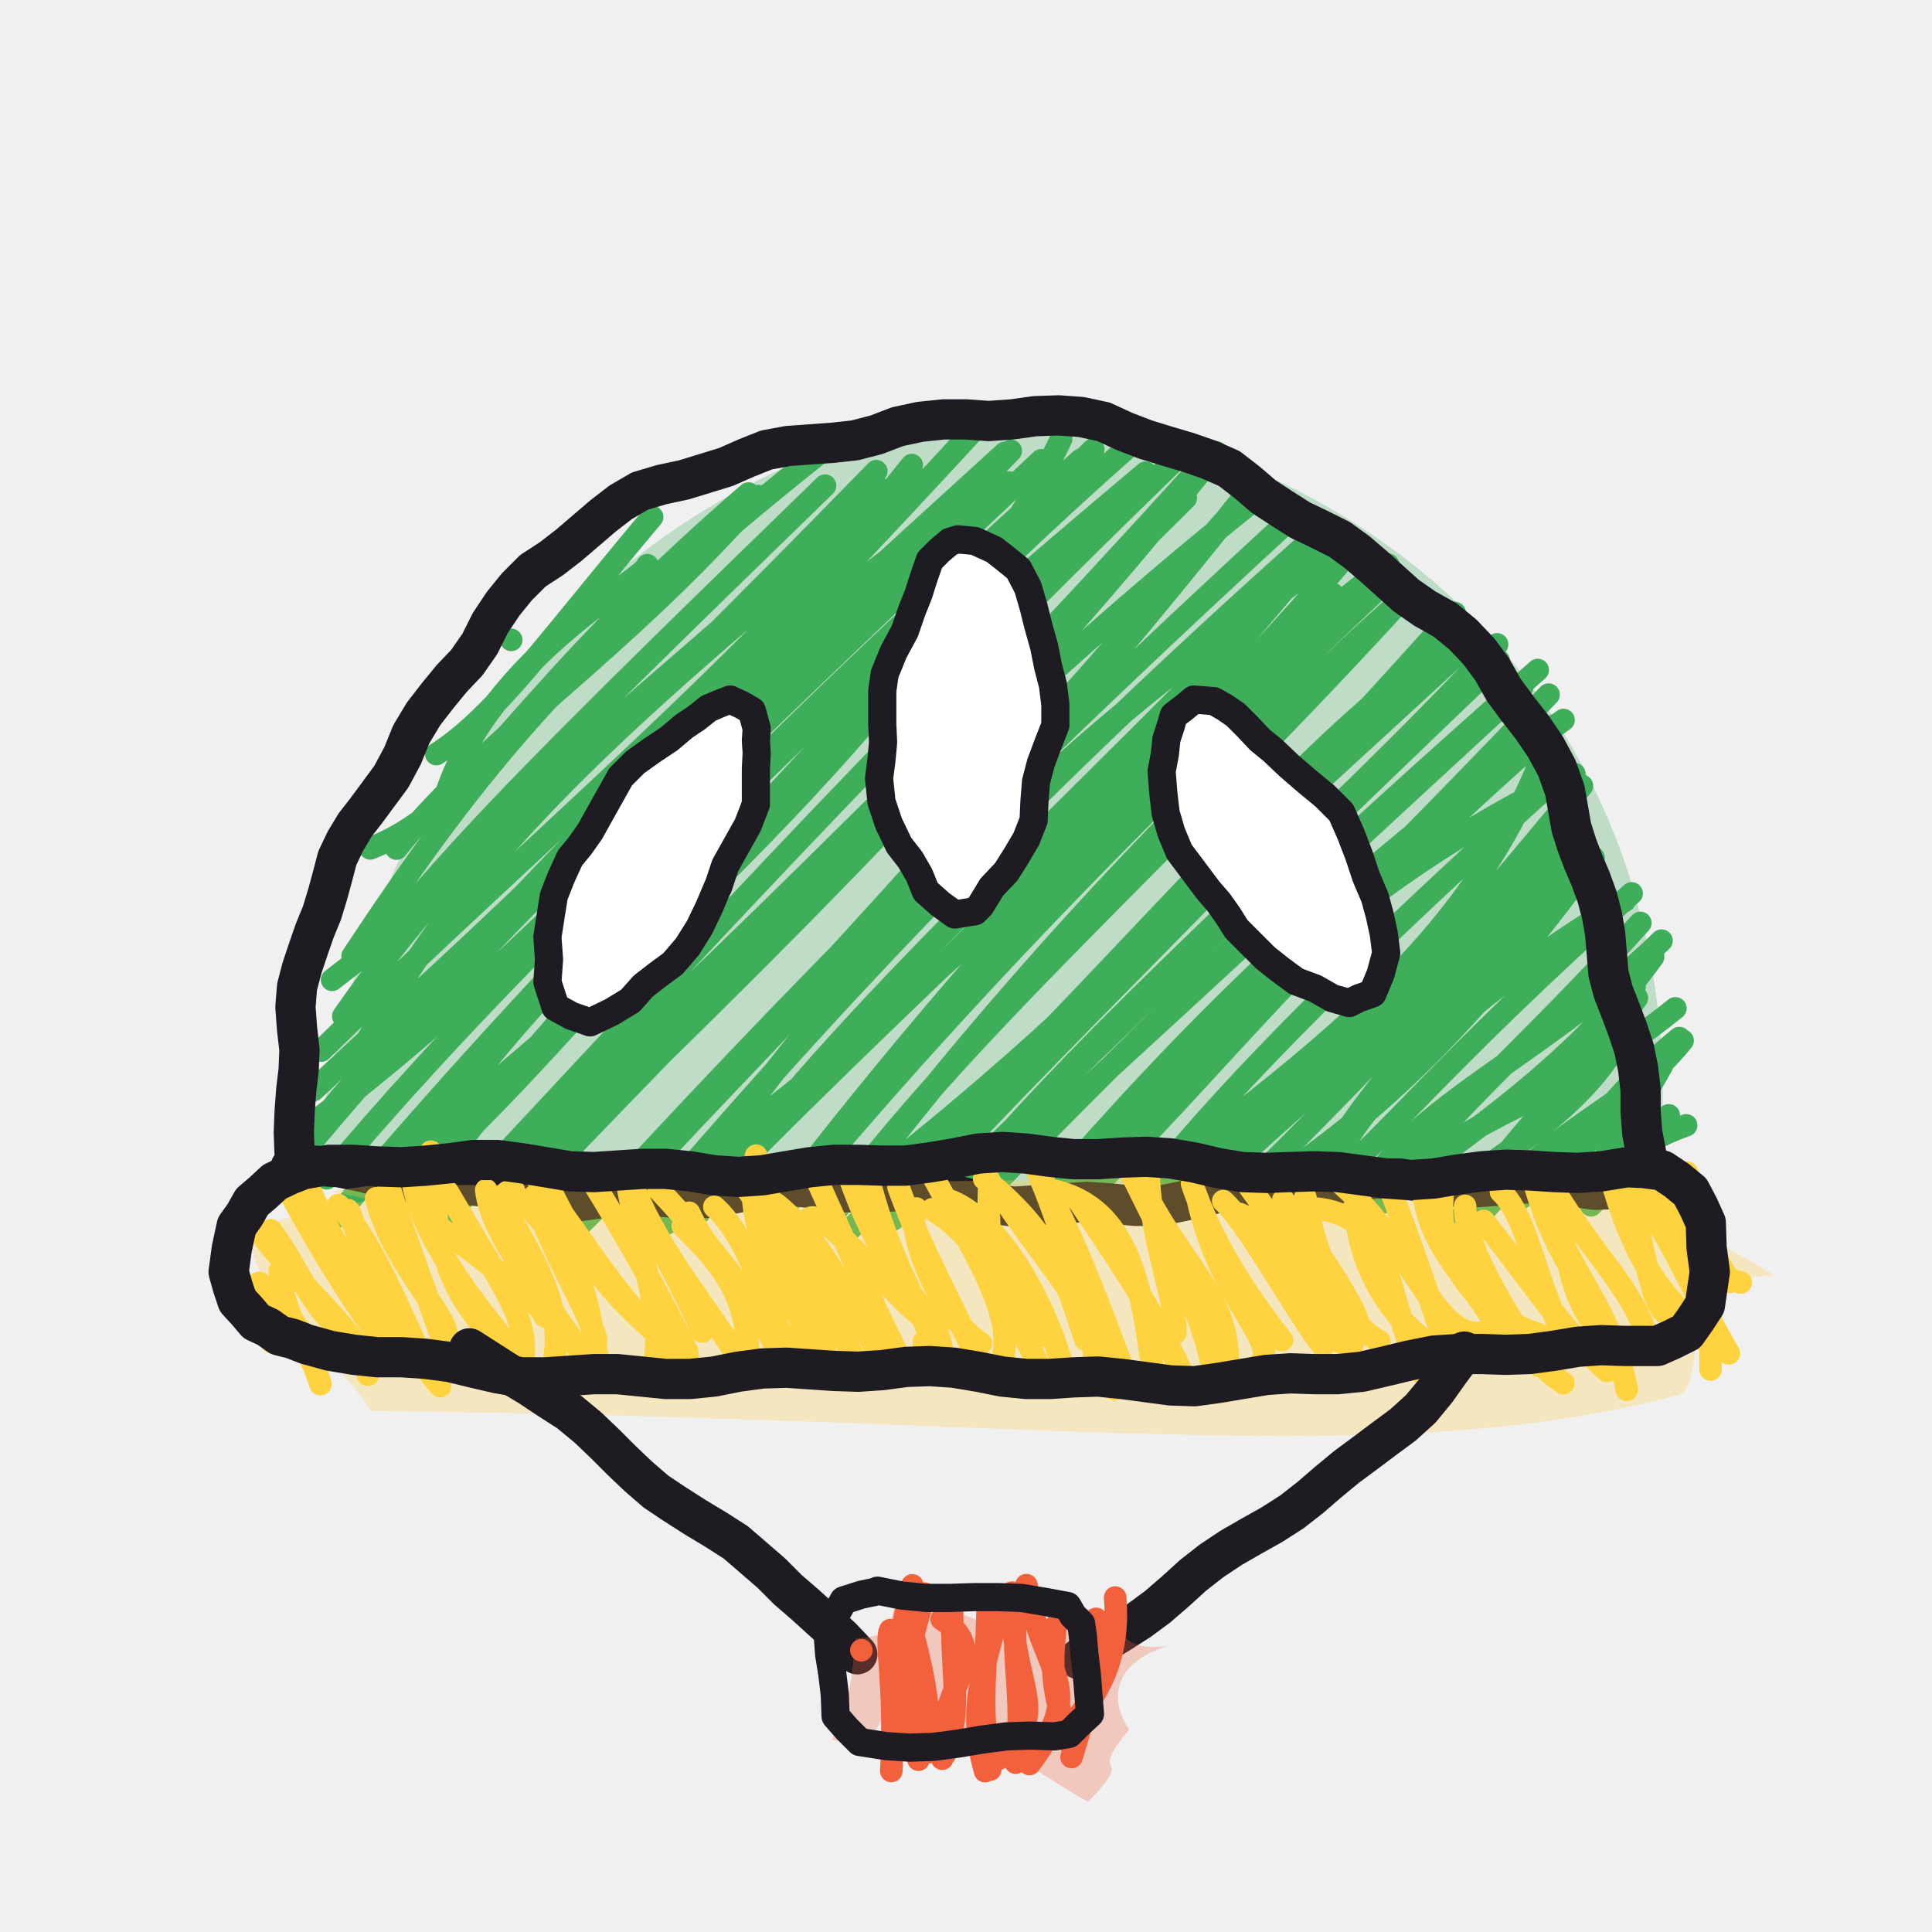
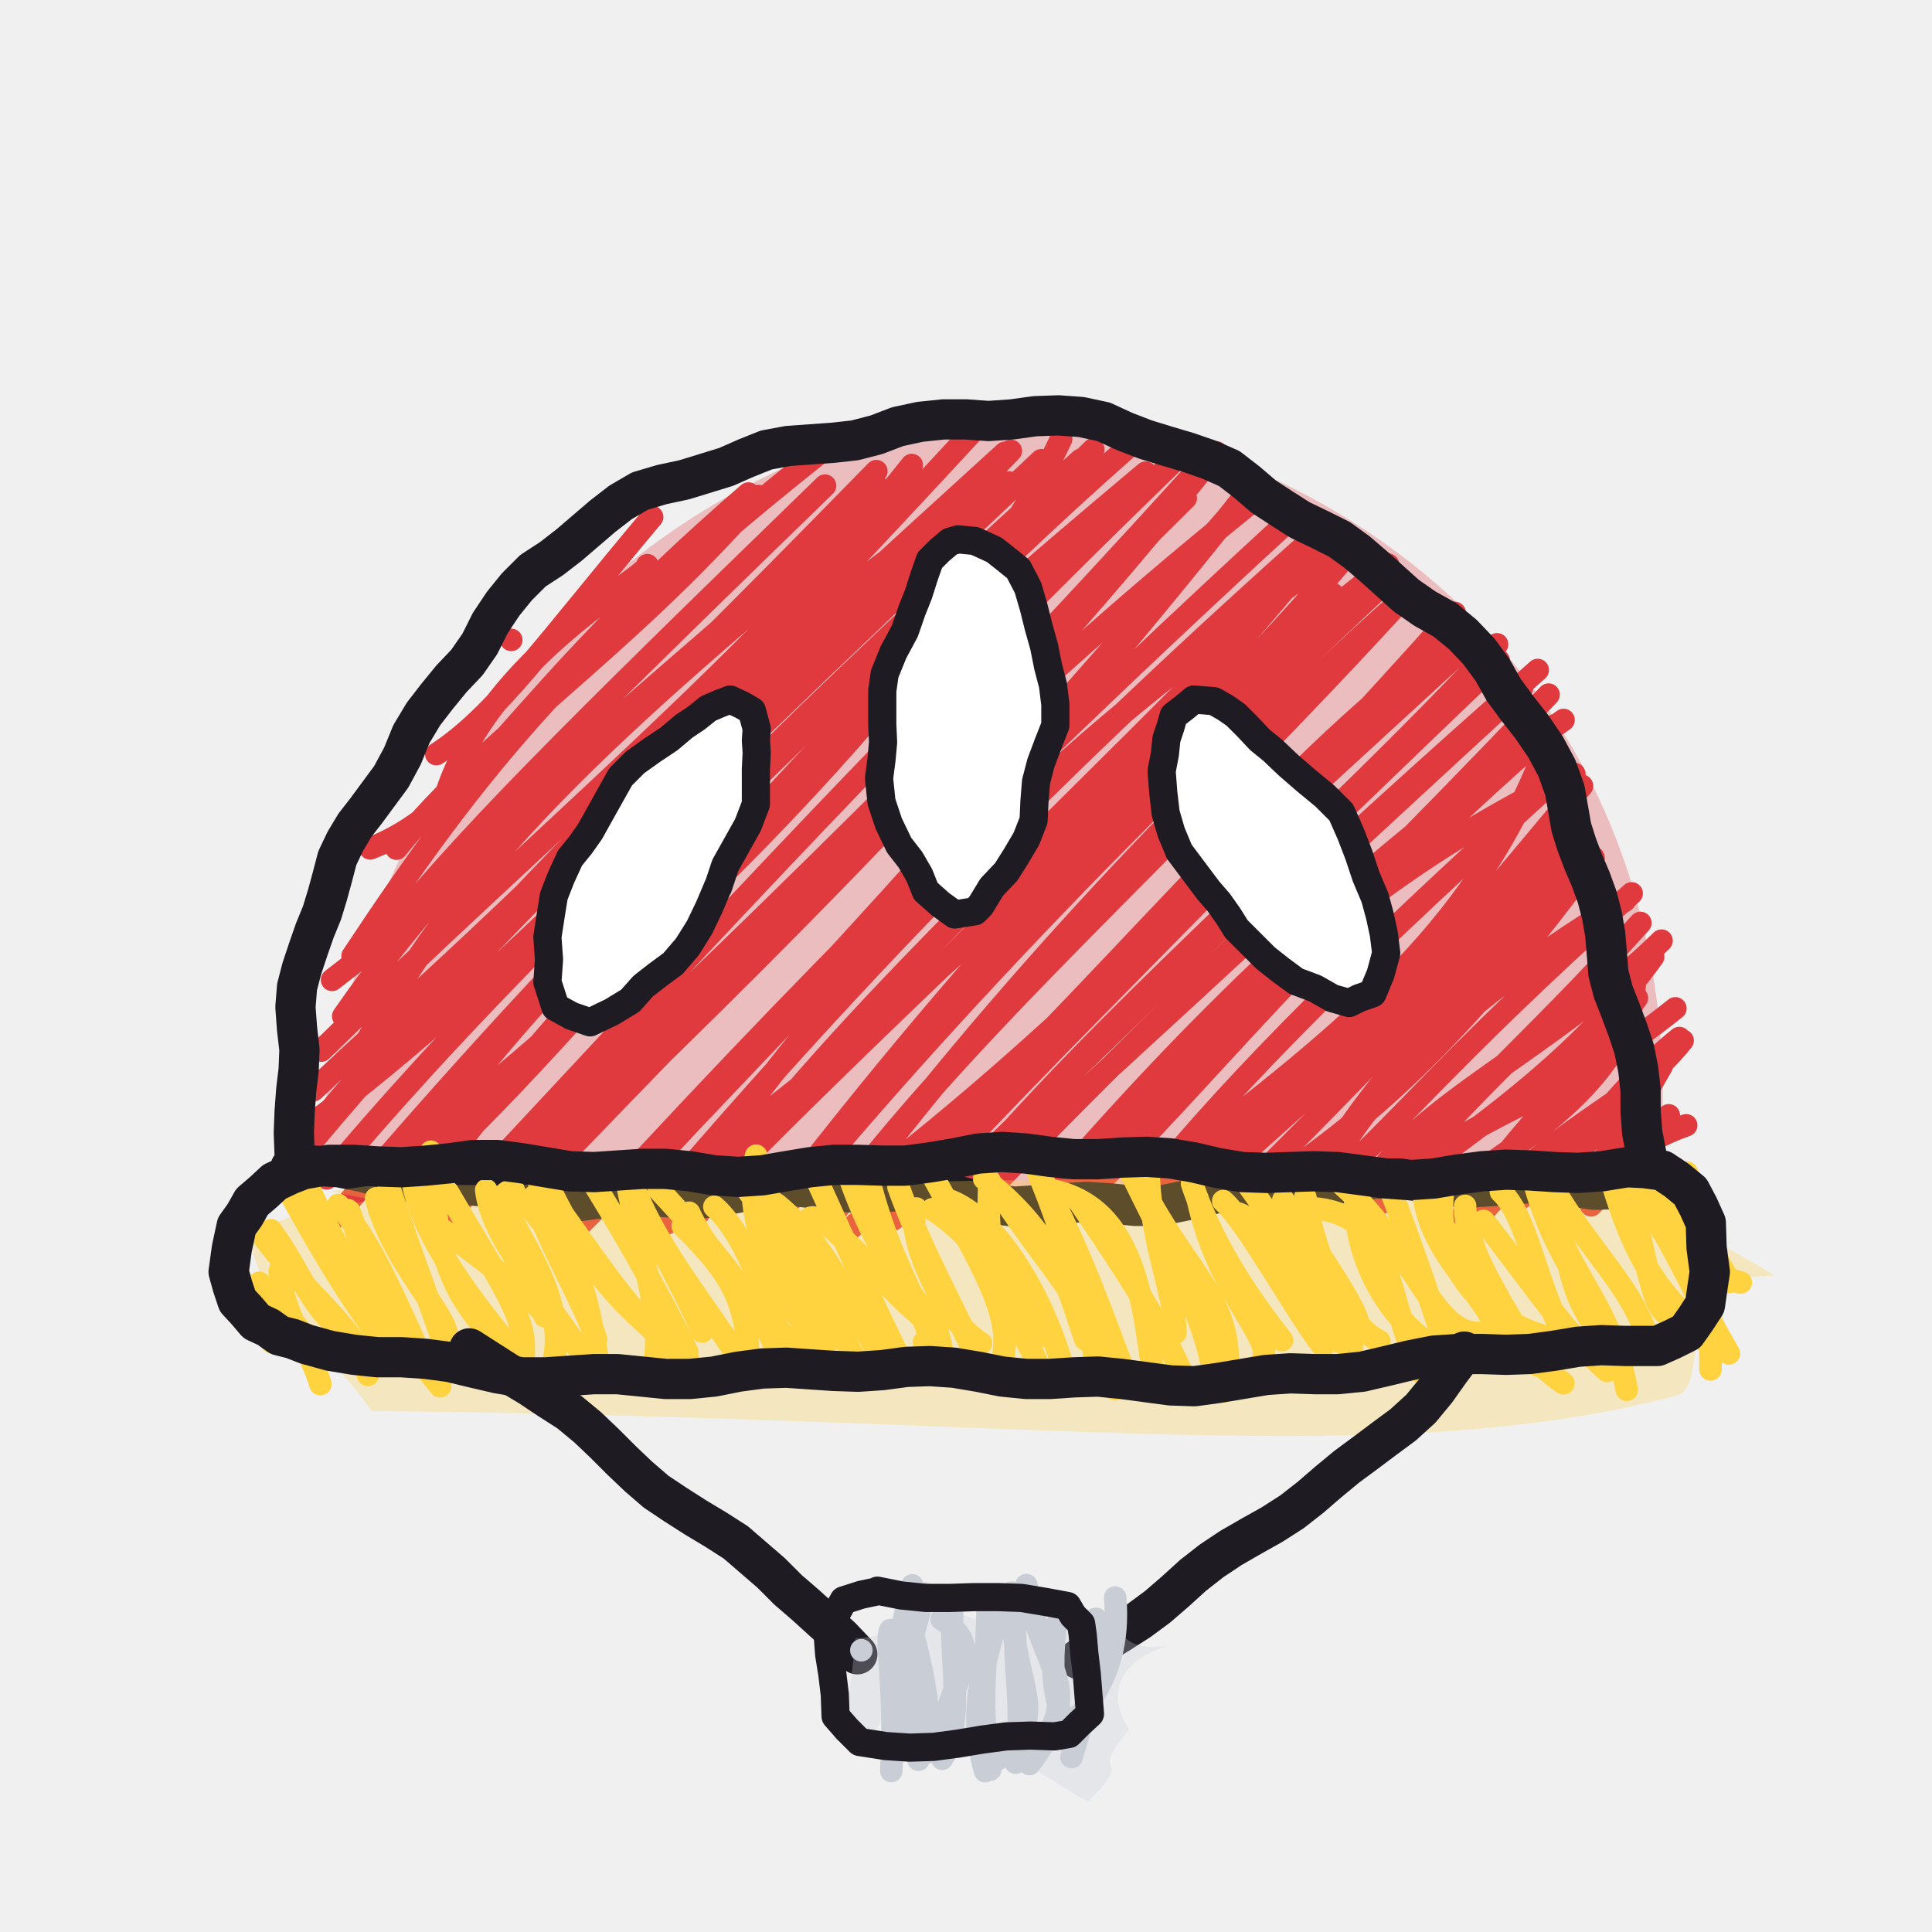
<svg xmlns="http://www.w3.org/2000/svg" viewBox="0 0 240 240" width="240" height="240">
  <g transform="translate(3 2)">
-     <path d="M36 146 C40.65 90.35, 77.66 53.87, 120.9 48.63 C168.78 52.35, 206.69 87.71, 203.36 140.75 C141.22 152.6, 71.16 148.5, 34.55 141.54" fill="#3FAE5A" opacity="0.28" />
-     <path d="M60.51 77.49 C60.51 77.49, 60.51 77.49, 60.51 77.49 M60.51 77.49 C60.51 77.49, 60.51 77.49, 60.51 77.49 M52.44 96.55 C58.13 79.41, 77.71 69.52, 77.42 68.21 M51.2 91.68 C58.53 86.99, 64.98 77.74, 78.01 62.22 M42.99 103.39 C56.16 98.24, 60.21 85, 89.98 59.31 M46.25 103.42 C57.43 89.45, 74.36 78.87, 91.17 59.62 M40.8 116.76 C56.38 93.2, 68.54 78.14, 100.53 52.92 M43.66 115.91 C54.41 102.38, 67.1 89.77, 99.49 58.33 M39.64 124.24 C58.8 96.52, 78.8 84.59, 105.98 58.46 M38.25 119.72 C55.52 106.48, 69.96 93.27, 105.86 56.53 M41.13 129.97 C54.07 105.56, 70.23 90.27, 108.9 58.5 M36.91 128.51 C61.98 103.84, 92.5 78.35, 110.26 55.77 M35.81 137.53 C59.96 119.37, 81.41 96.15, 122.57 54.01 M35.92 133.44 C52.62 117.74, 68.9 104.6, 118.2 51.21 M33.91 140.75 C65.42 103.05, 101.28 68.43, 122.34 57.94 M35.83 139.74 C60.69 109.94, 92.07 81.34, 121.83 54.26 M37.59 144.37 C51.93 127.24, 71.56 106.65, 126.36 55.17 M38.72 149.18 C73.93 107.51, 109.24 74.99, 131.27 55.11 M43.17 144.88 C84.84 112.29, 116.98 77.73, 128.82 52.52 M44.18 148.38 C59.68 122.91, 79.76 106.04, 132.81 53.83 M50.46 142.91 C72.06 122.91, 94.93 90.78, 137.36 53.34 M50.03 145.4 C63.69 127.11, 79.96 106.51, 139.32 56.72 M50.36 148.34 C70.28 134.57, 94.84 108.9, 144.3 59.87 M52.88 148.66 C80.14 119.74, 104.34 92.57, 143.19 54.95 M62.54 145.05 C84.1 124.22, 118.53 91.31, 148.1 54.2 M58.01 146.37 C84.25 120.57, 107.97 98.14, 146.03 56.1 M68.43 150.77 C100.13 119.43, 127.64 86.9, 150.81 60.8 M63.7 144.94 C93.48 114.06, 119.74 86.73, 152.28 60.54 M73.74 147.3 C87.51 131.49, 114.41 106.58, 152.58 58.39 M71.94 147.46 C101.76 114.99, 129.03 88.49, 157.49 62.31 M79.8 149.99 C95.39 125.78, 122.12 93.91, 163.7 66.36 M77.59 149 C104.1 117.85, 128.96 92.6, 161.33 63.78 M78.95 147.57 C103.6 129.6, 121.95 112.37, 161.37 65.55 M83.84 148.68 C102.27 123.02, 129.27 99.97, 161.32 66.26 M83.44 142.83 C115.01 120.08, 141.29 91.71, 162.56 71.79 M86.62 144.92 C114.02 116.92, 143.49 91.65, 164.32 66.94 M92.04 150.03 C118.63 115.13, 146.12 85.99, 169.43 68.14 M94.83 147.56 C122.39 114.33, 151.17 87.14, 168.84 70.57 M99.72 149.17 C117.27 125.45, 141.15 105.11, 169.96 73.75 M100.36 149.08 C121.78 120.58, 145.72 95.19, 171.55 72.16 M102.66 150.65 C136.39 119.07, 157.7 90.79, 178.7 76.83 M103.15 146.31 C130.44 125.48, 153.06 101.6, 177.71 74.14 M107.95 149.5 C128.02 127.36, 151.54 105.38, 176.58 77.95 M109.91 145.31 C127.09 125.44, 145.97 108.76, 180.41 77.1 M119.41 142.03 C138.62 120.16, 160.96 101.62, 182.97 78.04 M116.12 144.62 C134.53 127.1, 160.36 101.82, 183.17 80.05 M118.45 147.31 C141.22 123.76, 159.76 106.15, 188.02 81.23 M119.06 144.96 C142.18 124.21, 161.04 106.38, 186.08 83.4 M126.7 147 C146.95 123.37, 166.61 104.96, 191.23 87.44 M128.62 146.88 C140.43 132.41, 156.06 119.27, 189.37 84.29 M129.29 145.17 C143.47 133.26, 156.49 111.73, 192.56 94.13 M132.33 146.06 C146.33 132.7, 160 114.38, 190.21 88.07 M137.48 146.6 C161.66 128.44, 178.74 115.34, 187.93 93.56 M139.8 145.36 C150.87 131.73, 166.34 116.32, 191.29 93.83 M140.73 149.42 C161.66 132.9, 182.34 113.65, 189.82 102.63 M142.95 145.32 C165.38 130.98, 180.54 110.88, 193.52 95.63 M150.11 142.53 C161.95 131.84, 175.37 120.2, 192.59 103.92 M150.76 146.62 C166.34 131.52, 180.85 115.37, 193.53 103.02 M160 146.27 C164.71 134.38, 180.21 120.23, 192.34 105.02 M154.44 145.35 C168.28 136.23, 179.97 124.98, 194.96 104.55 M162.69 142.67 C163.59 140.09, 171.13 126.61, 198.83 109.9 M162.09 145.1 C169.39 139.14, 176.35 129.9, 199.69 108.98 M167.69 144.91 C172.32 135.83, 190.09 127.91, 203.4 114.85 M168.67 147.42 C176.2 136.62, 186.58 128.45, 200.77 112.65 M168.32 146.76 C181.17 135.17, 189.68 135.68, 205.12 123.26 M171.5 144.73 C182.31 136.99, 194.04 128.45, 202.36 116.86 M180.2 144.01 C183.58 141.19, 199.77 132.12, 200.06 120.26 M178.6 149.13 C183.67 140.45, 193.94 130.86, 200.34 121.98 M179.06 151.15 C190.19 137.2, 199.02 136.03, 206.02 127.26 M185.8 146.94 C191.95 142.98, 196.8 134.05, 205.61 126.95 M187.27 146.01 C193.55 139.89, 193.67 141.94, 201.67 130.73 M189.89 146.74 C195.86 144.74, 199.38 137.35, 203.44 130.39 M193.24 144.98 C197.37 143.41, 200.11 140.01, 206.46 137.79 M194.65 147.73 C197.95 144.26, 198.68 143.64, 204.3 136.55 M201.6 145.79 C201.2 146.95, 203.41 145.73, 205.08 143.13 M200.23 146.88 C201.39 146.31, 201.93 145.39, 204.29 143.15" fill="none" stroke="#3FAE5A" stroke-width="2.8" stroke-linecap="round" stroke-linejoin="round" />
+     <path d="M36 146 C40.65 90.35, 77.66 53.87, 120.9 48.63 C168.78 52.35, 206.69 87.71, 203.36 140.75 C141.22 152.6, 71.16 148.5, 34.55 141.54" fill="#E0393E" opacity="0.28" />
+     <path d="M60.51 77.49 C60.51 77.49, 60.51 77.49, 60.51 77.49 M60.51 77.49 C60.51 77.49, 60.51 77.49, 60.51 77.49 M52.44 96.55 C58.13 79.41, 77.71 69.52, 77.42 68.21 M51.2 91.68 C58.53 86.99, 64.98 77.74, 78.01 62.22 M42.99 103.39 C56.16 98.24, 60.21 85, 89.98 59.31 M46.25 103.42 C57.43 89.45, 74.36 78.87, 91.17 59.62 M40.8 116.76 C56.38 93.2, 68.54 78.14, 100.53 52.92 M43.66 115.91 C54.41 102.38, 67.1 89.77, 99.49 58.33 M39.64 124.24 C58.8 96.52, 78.8 84.59, 105.98 58.46 M38.25 119.72 C55.52 106.48, 69.96 93.27, 105.86 56.53 M41.13 129.97 C54.07 105.56, 70.23 90.27, 108.9 58.5 M36.91 128.51 C61.98 103.84, 92.5 78.35, 110.26 55.77 M35.81 137.53 C59.96 119.37, 81.41 96.15, 122.57 54.01 M35.92 133.44 C52.62 117.74, 68.9 104.6, 118.2 51.21 M33.91 140.75 C65.42 103.05, 101.28 68.43, 122.34 57.94 M35.83 139.74 C60.69 109.94, 92.07 81.34, 121.83 54.26 M37.59 144.37 C51.93 127.24, 71.56 106.65, 126.36 55.17 M38.72 149.18 C73.93 107.51, 109.24 74.99, 131.27 55.11 M43.17 144.88 C84.84 112.29, 116.98 77.73, 128.82 52.52 M44.18 148.38 C59.68 122.91, 79.76 106.04, 132.81 53.83 M50.46 142.91 C72.06 122.91, 94.93 90.78, 137.36 53.34 M50.03 145.4 C63.69 127.11, 79.96 106.51, 139.32 56.72 M50.36 148.34 C70.28 134.57, 94.84 108.9, 144.3 59.87 M52.88 148.66 C80.14 119.74, 104.34 92.57, 143.19 54.95 M62.54 145.05 C84.1 124.22, 118.53 91.31, 148.1 54.2 M58.01 146.37 C84.25 120.57, 107.97 98.14, 146.03 56.1 M68.43 150.77 C100.13 119.43, 127.64 86.9, 150.81 60.8 M63.7 144.94 C93.48 114.06, 119.74 86.73, 152.28 60.54 M73.74 147.3 C87.51 131.49, 114.41 106.58, 152.58 58.39 M71.94 147.46 C101.76 114.99, 129.03 88.49, 157.49 62.31 M79.8 149.99 C95.39 125.78, 122.12 93.91, 163.7 66.36 M77.59 149 C104.1 117.85, 128.96 92.6, 161.33 63.78 M78.95 147.57 C103.6 129.6, 121.95 112.37, 161.37 65.55 M83.84 148.68 C102.27 123.02, 129.27 99.97, 161.32 66.26 M83.44 142.83 C115.01 120.08, 141.29 91.71, 162.56 71.79 M86.62 144.92 C114.02 116.92, 143.49 91.65, 164.32 66.94 M92.04 150.03 C118.63 115.13, 146.12 85.99, 169.43 68.14 M94.83 147.56 C122.39 114.33, 151.17 87.14, 168.84 70.57 M99.72 149.17 C117.27 125.45, 141.15 105.11, 169.96 73.75 M100.36 149.08 C121.78 120.58, 145.72 95.19, 171.55 72.16 M102.66 150.65 C136.39 119.07, 157.7 90.79, 178.7 76.83 M103.15 146.31 C130.44 125.48, 153.06 101.6, 177.71 74.14 M107.95 149.5 C128.02 127.36, 151.54 105.38, 176.58 77.95 M109.91 145.31 C127.09 125.44, 145.97 108.76, 180.41 77.1 M119.41 142.03 C138.62 120.16, 160.96 101.62, 182.97 78.04 M116.12 144.62 C134.53 127.1, 160.36 101.82, 183.17 80.05 M118.45 147.31 C141.22 123.76, 159.76 106.15, 188.02 81.23 M119.06 144.96 C142.18 124.21, 161.04 106.38, 186.08 83.4 M126.7 147 C146.95 123.37, 166.61 104.96, 191.23 87.44 M128.62 146.88 C140.43 132.41, 156.06 119.27, 189.37 84.29 M129.29 145.17 C143.47 133.26, 156.49 111.73, 192.56 94.13 M132.33 146.06 C146.33 132.7, 160 114.38, 190.21 88.07 M137.48 146.6 C161.66 128.44, 178.74 115.34, 187.93 93.56 M139.8 145.36 C150.87 131.73, 166.34 116.32, 191.29 93.83 M140.73 149.42 C161.66 132.9, 182.34 113.65, 189.82 102.63 M142.95 145.32 C165.38 130.98, 180.54 110.88, 193.52 95.63 M150.11 142.53 C161.95 131.84, 175.37 120.2, 192.59 103.92 M150.76 146.62 C166.34 131.52, 180.85 115.37, 193.53 103.02 M160 146.27 C164.71 134.38, 180.21 120.23, 192.34 105.02 M154.44 145.35 C168.28 136.23, 179.97 124.98, 194.96 104.55 M162.69 142.67 C163.59 140.09, 171.13 126.61, 198.83 109.9 M162.09 145.1 C169.39 139.14, 176.35 129.9, 199.69 108.98 M167.69 144.91 C172.32 135.83, 190.09 127.91, 203.4 114.85 M168.67 147.42 C176.2 136.62, 186.58 128.45, 200.77 112.65 M168.32 146.76 C181.17 135.17, 189.68 135.68, 205.12 123.26 M171.5 144.73 C182.31 136.99, 194.04 128.45, 202.36 116.86 M180.2 144.01 C183.58 141.19, 199.77 132.12, 200.06 120.26 M178.6 149.13 C183.67 140.45, 193.94 130.86, 200.34 121.98 M179.06 151.15 C190.19 137.2, 199.02 136.03, 206.02 127.26 M185.8 146.94 C191.95 142.98, 196.8 134.05, 205.61 126.95 M187.27 146.01 C193.55 139.89, 193.67 141.94, 201.67 130.73 M189.89 146.74 C195.86 144.74, 199.38 137.35, 203.44 130.39 M193.24 144.98 C197.37 143.41, 200.11 140.01, 206.46 137.79 M194.65 147.73 C197.95 144.26, 198.68 143.64, 204.3 136.55 M201.6 145.79 C201.2 146.95, 203.41 145.73, 205.08 143.13 M200.23 146.88 C201.39 146.31, 201.93 145.39, 204.29 143.15" fill="none" stroke="#E0393E" stroke-width="2.8" stroke-linecap="round" stroke-linejoin="round" />
  </g>
  <path d="M37.0 146.0L36.6 143.4L36.5 140.7L36.6 138.1L36.8 135.4L37.1 132.9L37.2 130.4L36.9 127.8L36.7 125.1L36.9 122.6L37.5 120.3L38.3 117.9L39.1 115.6L40.0 113.4L40.7 111.1L41.3 108.9L41.9 106.6L42.9 104.5L44.1 102.5L45.5 100.7L46.9 98.8L48.6 96.5L50.0 93.9L51.1 91.2L52.6 88.7L54.3 86.5L56.1 84.3L58.0 82.3L59.6 80.0L60.9 77.4L62.5 75.0L64.2 72.9L66.2 70.9L68.5 69.4L70.7 67.7L72.8 65.9L74.9 64.1L77.1 62.4L79.5 61.0L82.2 60.2L85.0 59.6L87.6 58.8L90.2 58.0L92.7 56.9L95.2 55.9L97.9 55.4L100.7 55.2L103.5 55.0L106.2 54.7L108.9 54.0L111.5 53.0L114.3 52.4L117.2 52.1L120.0 52.1L122.8 52.3L125.7 52.1L128.6 51.7L131.5 51.6L134.3 51.8L137.1 52.4L139.7 53.6L142.3 54.6L144.9 55.4L147.6 56.2L150.2 57.1L152.7 58.2L154.9 59.9L157.0 61.7L159.3 63.2L161.5 64.6L164.0 65.8L166.4 67.0L168.6 68.6L170.7 70.4L172.7 72.2L174.7 74.0L177.0 75.6L179.5 77.0L181.7 78.8L183.7 80.9L185.4 83.2L186.8 85.7L188.5 88.0L190.3 90.3L192.0 92.8L193.4 95.4L194.4 98.2L194.8 100.5L195.2 102.8L195.9 105.0L196.7 107.1L197.6 109.2L198.4 111.4L199.0 113.7L199.4 116.0L199.6 118.4L199.8 120.9L200.4 123.2L201.3 125.5L202.2 127.9L203.0 130.3L203.5 132.8L203.8 135.4L203.8 138.0L204.0 140.7L204.5 143.3L204.8 146.8L201.1 147.7L198.1 147.8L195.1 147.4L192.0 147.1L189.0 147.0L186.0 147.3L183.0 147.5L180.0 147.4L177.0 146.9L173.9 146.4L170.9 146.4L168.0 146.8L165.0 147.3L162.0 147.7L159.0 147.7L156.0 147.6L153.0 147.8L150.0 148.5L147.0 149.2L144.0 149.8L141.0 149.8L138.0 149.5L135.0 149.3L132.0 149.5L129.0 149.7L126.0 149.9L123.0 149.5L120.0 148.8L117.0 148.1L114.0 147.9L111.0 148.0L108.0 148.2L105.0 148.1L102.0 147.7L99.0 147.4L96.0 147.4L93.0 147.9L90.0 148.5L87.0 148.9L84.0 148.8L81.0 148.6L78.0 148.5L75.0 148.8L72.0 149.2L68.9 149.3L65.9 148.8L63.0 148.1L60.0 147.4L57.0 147.1L54.0 147.1L51.0 146.9L48.0 146.4L45.1 145.6L42.1 145.0L39.1 144.8L36.1 145.0Z" fill="none" stroke="#1E1B22" stroke-width="5" stroke-linecap="round" stroke-linejoin="round" />
  <path d="M131.1 89.9L131.1 87.5L130.8 85.1L130.2 82.8L129.7 80.3L129.0 77.8L128.4 75.4L127.7 73.0L126.5 70.7L124.9 69.4L123.5 68.3L121.1 67.2L119.0 67.0L118.0 67.3L116.7 68.4L115.5 69.6L114.8 71.6L114.1 73.8L113.3 75.8L112.4 78.4L111.0 81.0L109.9 83.7L109.6 85.8L109.6 87.9L109.6 90.0L109.7 92.2L109.5 94.4L109.2 96.7L109.5 99.6L110.4 102.3L111.7 105.0L113.1 106.8L114.2 108.7L115.0 110.7L116.8 112.3L118.6 113.6L121.1 113.2L121.8 112.5L123.2 110.2L125.0 108.3L126.2 106.4L127.5 104.2L128.4 101.9L128.5 99.6L128.7 97.1L129.3 94.8L130.2 92.4L131.1 90.1Z" fill="#FFFFFF" stroke="#1E1B22" stroke-width="3.5" stroke-linecap="round" stroke-linejoin="round" />
  <path d="M89.2 110.2L90.1 107.5L91.5 105.0L92.9 102.5L93.9 99.9L93.9 97.7L93.9 95.5L94.0 93.5L93.9 92.0L94.0 90.5L93.4 88.3L92.2 87.6L90.7 86.9L89.4 87.4L88.0 88.0L86.5 89.2L85.0 90.2L83.1 91.8L81.0 93.2L78.9 94.7L77.1 96.5L75.7 99.0L74.3 101.5L73.3 103.3L72.1 105.0L70.8 106.6L69.7 109.0L68.8 111.3L68.4 113.8L68.0 116.4L68.2 119.2L68.0 122.0L69.0 125.1L71.0 126.2L73.3 127.0L76.0 125.7L78.3 124.3L79.9 122.5L81.7 121.1L83.6 119.7L85.4 117.6L86.9 115.2L88.1 112.7L89.2 110.1Z" fill="#FFFFFF" stroke="#1E1B22" stroke-width="3.5" stroke-linecap="round" stroke-linejoin="round" />
  <path d="M166.6 100.9L164.6 98.9L162.3 97.0L160.1 95.1L158.1 93.2L156.5 91.9L155.0 90.3L153.5 88.8L152.2 87.9L150.8 87.1L148.3 86.9L147.1 87.9L145.8 88.9L145.4 90.3L144.9 91.8L144.7 93.7L144.3 95.8L144.5 98.4L144.8 101.0L145.5 103.4L146.5 105.8L148.3 108.2L150.1 110.6L151.4 112.1L152.6 113.8L153.6 115.4L155.4 117.2L157.2 119.0L159.1 120.5L161.0 121.9L163.4 122.8L165.5 124.0L167.6 124.6L168.8 124.0L170.5 123.4L171.5 121.0L172.2 118.4L171.9 116.0L171.4 113.7L170.8 111.5L169.7 108.9L168.8 106.2L167.8 103.6L166.7 101.1Z" fill="#FFFFFF" stroke="#1E1B22" stroke-width="3.5" stroke-linecap="round" stroke-linejoin="round" />
  <g transform="translate(3 2)">
    <path d="M43.24 145.25 C89.72 145.08, 133.91 145, 203.07 142.45 C203.32 149.9, 211.85 152.76, 217.42 156.46 C211.84 156.72, 212.37 157.31, 211.79 157.57 C206.03 161.29, 208.7 170.33, 205.38 171.34 C169.14 180.89, 128.66 174.12, 43.16 173.29 C36.78 164.14, 30.47 161.91, 28.06 152.43 C28.16 157.33, 27.69 157.09, 27.46 156.36 C27.57 152.29, 27.04 149.23, 43.5 147.1 C38 146, 38 146, 38 146" fill="#FFD23F" opacity="0.28" />
    <path d="M30.72 164.71 C30.72 164.71, 30.72 164.71, 30.72 164.71 M30.72 164.71 C30.72 164.71, 30.72 164.71, 30.72 164.71 M36.8 169.94 C35.68 165.94, 31.98 161.06, 31.76 155.9 M36.61 167.36 C35.03 163.09, 31.62 160.6, 29.2 157.35 M42.7 168.78 C42.4 163.77, 33.78 157.85, 28.63 150.1 M40.84 164.37 C35.49 160.84, 34.55 156.05, 30.64 150.82 M45.35 164.95 C41.33 156.04, 39.03 154.08, 34.68 143.96 M44.21 164.32 C43.76 163.37, 39.96 159.1, 32.29 144.86 M51.68 170.2 C41.31 157.82, 40.69 145.86, 40 148.77 M49.87 167.72 C45.87 158.94, 42.75 151.57, 39.02 147.68 M52.19 165.12 C51.22 162.03, 45.36 146.44, 44.9 143.79 M52.47 163.91 C52.72 161.63, 45.65 154.59, 43.72 146.86 M63.61 168.48 C52.97 160.71, 51.2 154.7, 50.52 141.07 M60.85 165.91 C56.02 160.17, 49.18 151.4, 48.21 144.38 M64.66 161.51 C64.38 159.98, 55.64 153.37, 50.29 149.54 M62.05 166.27 C62.35 161.47, 59.47 157.82, 52.62 146.07 M65.46 168.25 C69 157.48, 55.65 146.07, 60.83 145.88 M69.18 166.01 C64.27 158.56, 58.11 151.81, 57.4 145.83 M71.71 169.69 C69.35 154.96, 69.05 155.8, 62.08 147.07 M71.04 164.33 C69.91 160.47, 64.13 150.63, 63.36 146.59 M82.44 166.73 C75.36 161.97, 72.28 155.99, 61.94 141.95 M80.2 165.33 C74.7 159.62, 71.67 159.02, 64.27 143.57 M77.84 169.32 C79.98 162.89, 76.59 154.46, 74.83 144.57 M82.39 165.98 C77.94 156.84, 73.44 149.41, 70.94 145.32 M84.23 163.41 C82.02 158.04, 77.3 150.19, 76.25 146.71 M89.36 167.55 C83.41 158.44, 78.27 152.53, 75.27 144.31 M90.17 169.11 C89.77 160.19, 88.79 157.14, 81.81 150.28 M93.36 165.47 C91.36 160.64, 87.06 154.58, 78.82 145.77 M96.79 167.44 C94.26 162.31, 85.98 156.09, 82.6 148.65 M95.75 168.5 C91.63 157.36, 89.14 150.88, 85.74 147.91 M101.04 168.07 C94.72 160.69, 88.79 150.08, 90.93 141.56 M99.79 164.62 C97.92 158.73, 95.59 153.54, 88.37 143.77 M103.13 166.67 C101 163.55, 99.21 153.44, 89.77 143.54 M106 165.98 C101.52 157.9, 99.52 152.63, 93.48 147.61 M113.51 162.87 C108.79 160.89, 98.18 145.81, 97.21 149.95 M109.5 168.2 C106.49 162.28, 103.69 156.12, 97.81 143.08 M111.77 164.74 C114.32 164.16, 107.27 156.33, 104.33 141.85 M113.99 165.68 C113.34 160.28, 107.77 158.87, 102.65 144.58 M118.87 164.86 C113.7 161.71, 109.44 150.55, 110.81 148.12 M117.51 164.97 C113.66 156.9, 110.83 151.65, 108.61 145.45 M127.18 164.03 C119.34 154.66, 117.86 151.57, 112.82 148.21 M121.62 166.53 C122.7 161, 118.81 155.01, 113.01 144.33 M126.75 169.99 C124.51 161.66, 119.05 160.67, 119.92 144.65 M128.82 167.15 C126.44 159.08, 120.85 149.2, 114.76 147.04 M131.83 164.4 C129.67 158.32, 128.6 151.88, 119.26 144.43 M132.95 166.6 C132.4 159.88, 127.89 156.36, 121.59 146.77 M135.47 170.57 C131.44 161.23, 129.98 153.11, 125.82 143.36 M136.11 167.02 C134.33 162.36, 130.98 152.69, 125.88 143.33 M140.53 170.6 C139 160.31, 138.37 147.86, 127.33 145.79 M143.64 168.16 C139.92 160.08, 134.6 152.6, 131.12 147.37 M143.02 163.56 C142.89 157.92, 139.48 151.71, 139.65 141.18 M147.37 166.8 C145.91 159.91, 140.46 149.82, 137.55 143.79 M149.09 170.83 C151.56 158.91, 142.75 155.73, 137.01 141.23 M149.72 168.19 C148.2 157.91, 142.52 154.87, 139.6 146.98 M153.27 167.62 C156.52 165.18, 148.66 160.03, 145.76 146.87 M156.25 164.48 C153.25 160.66, 147.89 153.45, 145.08 145.04 M164.98 165.17 C157.81 163.94, 158.28 151.75, 150.93 148.78 M161.36 165.29 C157.97 160.95, 151.98 149.89, 148.95 147.2 M163.14 163.27 C158.82 154.6, 158.54 147.9, 156.04 150.12 M165.13 168.42 C165.54 164.81, 162.22 159.29, 152.22 145.46 M165.57 163.4 C167.11 162.43, 160.8 153.72, 156.42 147.06 M168.34 164.59 C163.37 162.14, 159.95 152.21, 159.15 146.73 M173.48 168.43 C168.84 158.88, 170.48 147.91, 158.58 148.05 M174.41 164.86 C168.18 160.48, 164.77 152.32, 165.44 145.4 M181.28 163.53 C174.92 164.5, 172.46 152.4, 163.15 144.66 M177.59 168.38 C174.75 159.7, 172.88 154.15, 169.78 145.9 M188.25 163.8 C181.28 161.66, 174.14 154.38, 176.62 144 M184.14 165.69 C181.31 157.3, 173.52 154, 173.66 143.51 M191.21 169.83 C183.13 164.39, 184.7 156.76, 175.6 150.02 M188.09 167.65 C184.94 161.79, 179.01 153.85, 179 147.8 M196.64 168.3 C191.47 163.81, 185.61 154.99, 181.3 149.67 M192.92 166.35 C188.08 160.13, 187.17 149.39, 183.45 146.05 M199.24 166.08 C190.36 161.43, 192.44 150.18, 189.81 150.06 M197.25 165.83 C196.63 160.16, 190.52 156.37, 187.37 144.08 M199.08 170.64 C196.91 158.98, 190.56 155.51, 189.01 145.41 M202.28 166.11 C200.06 157.58, 194.69 154.21, 189.09 144.07 M205.94 161.46 C202.78 162.01, 202.49 159.83, 199.6 146.38 M208.9 164.64 C206 159.95, 201.23 158.97, 197.01 143.97 M209.49 168.12 C209.25 157.7, 211.5 156.28, 200.45 145.26 M211.77 166.13 C206.27 156.68, 203.7 149.62, 200.53 147.16 M213.24 157.32 C210.42 156.67, 205.98 154.5, 206.55 143.67 M211.82 157.24 C209.58 152.44, 203.92 146.57, 204.96 145.52" fill="none" stroke="#FFD23F" stroke-width="2.8" stroke-linecap="round" stroke-linejoin="round" />
  </g>
  <path d="M38.0 145.2L40.9 144.7L43.9 144.7L46.9 144.9L49.9 145.0L52.9 144.8L55.9 144.5L58.8 144.1L61.8 144.1L64.8 144.5L67.8 145.0L70.8 145.5L73.8 145.6L76.8 145.4L79.8 145.2L82.7 145.2L85.7 145.5L88.7 146.0L91.7 146.2L94.7 146.0L97.6 145.5L100.6 145.0L103.6 144.7L106.6 144.7L109.6 144.8L112.5 144.8L115.5 144.4L118.5 143.9L121.5 143.3L124.5 143.1L127.5 143.3L130.4 143.7L133.4 144.0L136.4 144.0L139.4 143.8L142.4 143.7L145.4 143.9L148.3 144.4L151.3 145.1L154.3 145.6L157.3 145.7L160.2 145.6L163.2 145.5L166.2 145.6L169.2 146.0L172.2 146.4L175.1 146.6L178.1 146.4L181.1 145.9L184.1 145.5L187.1 145.3L190.1 145.4L193.1 145.6L196.0 145.7L199.0 145.5L202.1 145.0L204.2 145.1L206.5 145.4L208.3 146.6L210.0 148.0L211.0 149.9L211.9 151.9L212.0 155.0L212.4 158.0L212.1 160.0L211.8 162.1L210.7 163.8L209.5 165.5L207.7 166.4L205.9 167.2L203.9 167.2L201.9 167.2L198.9 167.1L196.0 167.3L193.0 167.8L190.0 168.2L187.1 168.3L184.1 168.2L181.1 168.2L178.1 168.4L175.1 169.0L172.2 169.7L169.2 170.4L166.2 170.7L163.3 170.7L160.3 170.6L157.3 170.8L154.3 171.3L151.3 171.8L148.4 172.2L145.4 172.1L142.4 171.7L139.4 171.3L136.4 171.0L133.4 171.1L130.4 171.3L127.5 171.3L124.5 171.0L121.5 170.4L118.5 169.9L115.5 169.7L112.6 169.8L109.6 170.2L106.6 170.4L103.6 170.3L100.6 170.1L97.7 169.9L94.7 170.0L91.7 170.4L88.7 171.0L85.7 171.3L82.7 171.3L79.7 171.0L76.7 170.7L73.8 170.7L70.8 170.9L67.8 171.1L64.8 171.1L61.8 170.6L58.8 169.9L55.9 169.2L52.9 168.8L49.9 168.6L46.9 168.6L44.0 168.3L41.0 167.8L38.1 167.0L36.3 166.3L34.7 165.9L33.3 164.9L31.8 164.2L30.7 162.9L29.5 161.6L28.9 159.8L28.4 158.0L28.8 155.1L29.4 152.3L30.4 150.9L31.3 149.3L32.7 148.1L34.1 146.8L36.0 145.9L37.8 145.2Z" fill="none" stroke="#1E1B22" stroke-width="5" stroke-linecap="round" stroke-linejoin="round" />
  <path d="M58.3 167.5L60.8 169.1L63.3 170.7L65.8 172.2L68.2 173.8L70.7 175.4L73.0 177.3L75.1 179.3L77.2 181.4L79.3 183.4L81.5 185.3L83.9 186.9L86.4 188.5L88.9 190.0L91.4 191.6L93.6 193.5L95.8 195.4L97.9 197.5L100.1 199.4L102.3 201.4L104.5 203.4L106.5 205.5M181.9 167.9L180.1 170.3L178.4 172.7L176.5 175.0L174.3 177.0L172.0 178.7L169.6 180.5L167.3 182.2L165.0 184.1L162.8 186.0L160.5 187.8L158.0 189.4L155.5 190.8L152.9 192.3L150.5 193.9L148.2 195.7L146.0 197.7L143.8 199.6L141.5 201.3L139.0 202.9L136.5 204.4L134.0 206.1" fill="none" stroke="#1E1B22" stroke-width="5" stroke-linecap="round" stroke-linejoin="round" />
  <g transform="translate(3 2)">
-     <path d="M109.81 195.09 C113.71 197.32, 123.66 203, 127.67 198.58 C139.69 195.5, 132.28 203.52, 141.92 202.5 C134.45 204.88, 135.22 210.02, 137.29 212.86 C131.65 219.46, 138.51 215.29, 132.17 221.82 C127.26 219.26, 116.76 210.92, 106.67 210.99 C105.34 215.67, 101.54 214.33, 100.36 214.1 C102.2 210.84, 102.57 208.86, 103.28 201.52 C109.31 201.12, 106.28 199.79, 110.12 193.25 C109 198, 109 198, 109 198" fill="#F2603C" opacity="0.28" />
-     <path d="M104 203 C104 203, 104 203, 104 203 M104 203 C104 203, 104 203, 104 203 M111.09 216.6 C108.56 206.84, 109.54 204.34, 111.84 195.96 M107.72 218 C108.3 207.56, 106.91 201.88, 107.59 200.5 M108.08 215.5 C107.72 207.36, 109.12 199.17, 110.33 194.94 M112.29 215.68 C112.71 209.71, 111.38 204.75, 110.07 199.59 M114.37 215.94 C112.53 208.93, 120.98 203.59, 113.98 199.14 M114.04 216.48 C116.72 210.73, 115.15 207.21, 115.28 197.24 M119.37 218.02 C116.76 208.78, 120.26 203.84, 120.96 197.32 M120.01 217.83 C118.67 209.05, 119.46 207.81, 119.7 197.33 M121.04 216.49 C128.04 210.38, 122.48 207.97, 122.69 195.84 M123.17 216.97 C124.2 209.16, 122.82 206.33, 123.12 196.94 M124.89 217.14 C132.31 207.31, 126.48 206.09, 124.5 194.91 M130.05 214.79 C128.62 210.2, 127.19 207.68, 128.14 199.95 M129.91 213.31 C129.31 211.72, 136.51 207.83, 135.53 196.45 M130.11 216.27 C132.67 207.84, 134.09 203.3, 133.16 199.1" fill="none" stroke="#F2603C" stroke-width="2.8" stroke-linecap="round" stroke-linejoin="round" />
+     <path d="M109.81 195.09 C113.71 197.32, 123.66 203, 127.67 198.58 C139.69 195.5, 132.28 203.52, 141.92 202.5 C134.45 204.88, 135.22 210.02, 137.29 212.86 C131.65 219.46, 138.51 215.29, 132.17 221.82 C127.26 219.26, 116.76 210.92, 106.67 210.99 C105.34 215.67, 101.54 214.33, 100.36 214.1 C102.2 210.84, 102.57 208.86, 103.28 201.52 C109.31 201.12, 106.28 199.79, 110.12 193.25 C109 198, 109 198, 109 198" fill="#C9CED6" opacity="0.28" />
+     <path d="M104 203 C104 203, 104 203, 104 203 M104 203 C104 203, 104 203, 104 203 M111.09 216.6 C108.56 206.84, 109.54 204.34, 111.84 195.96 M107.72 218 C108.3 207.56, 106.91 201.88, 107.59 200.5 M108.08 215.5 C107.72 207.36, 109.12 199.17, 110.33 194.94 M112.29 215.68 C112.71 209.71, 111.38 204.75, 110.07 199.59 M114.37 215.94 C112.53 208.93, 120.98 203.59, 113.98 199.14 M114.04 216.48 C116.72 210.73, 115.15 207.21, 115.28 197.24 M119.37 218.02 C116.76 208.78, 120.26 203.84, 120.96 197.32 M120.01 217.83 C118.67 209.05, 119.46 207.81, 119.7 197.33 M121.04 216.49 C128.04 210.38, 122.48 207.97, 122.69 195.84 M123.17 216.97 C124.2 209.16, 122.82 206.33, 123.12 196.94 M124.89 217.14 C132.31 207.31, 126.48 206.09, 124.5 194.91 M130.05 214.79 C128.62 210.2, 127.19 207.68, 128.14 199.95 M129.91 213.31 C129.31 211.72, 136.51 207.83, 135.53 196.45 M130.11 216.27 C132.67 207.84, 134.09 203.3, 133.16 199.1" fill="none" stroke="#C9CED6" stroke-width="2.8" stroke-linecap="round" stroke-linejoin="round" />
  </g>
  <path d="M109.0 197.6L112.0 198.2L115.0 198.5L118.0 198.5L121.0 198.4L124.0 198.4L126.9 198.5L129.9 199.0L132.6 199.5L133.3 200.7L134.3 201.7L134.5 203.1L134.7 205.4L135.0 207.9L135.2 210.4L135.4 212.9L134.1 214.1L132.8 215.4L131.0 215.7L128.0 215.6L125.0 215.7L122.0 216.1L119.0 216.6L116.0 217.0L113.0 217.1L110.0 216.9L106.8 216.4L105.2 214.8L103.8 213.2L103.7 210.5L103.4 208.0L103.0 205.5L102.8 202.8L103.7 200.8L104.8 198.8L107.0 198.1L108.9 197.7Z" fill="none" stroke="#1E1B22" stroke-width="3.5" stroke-linecap="round" stroke-linejoin="round" />
</svg>
